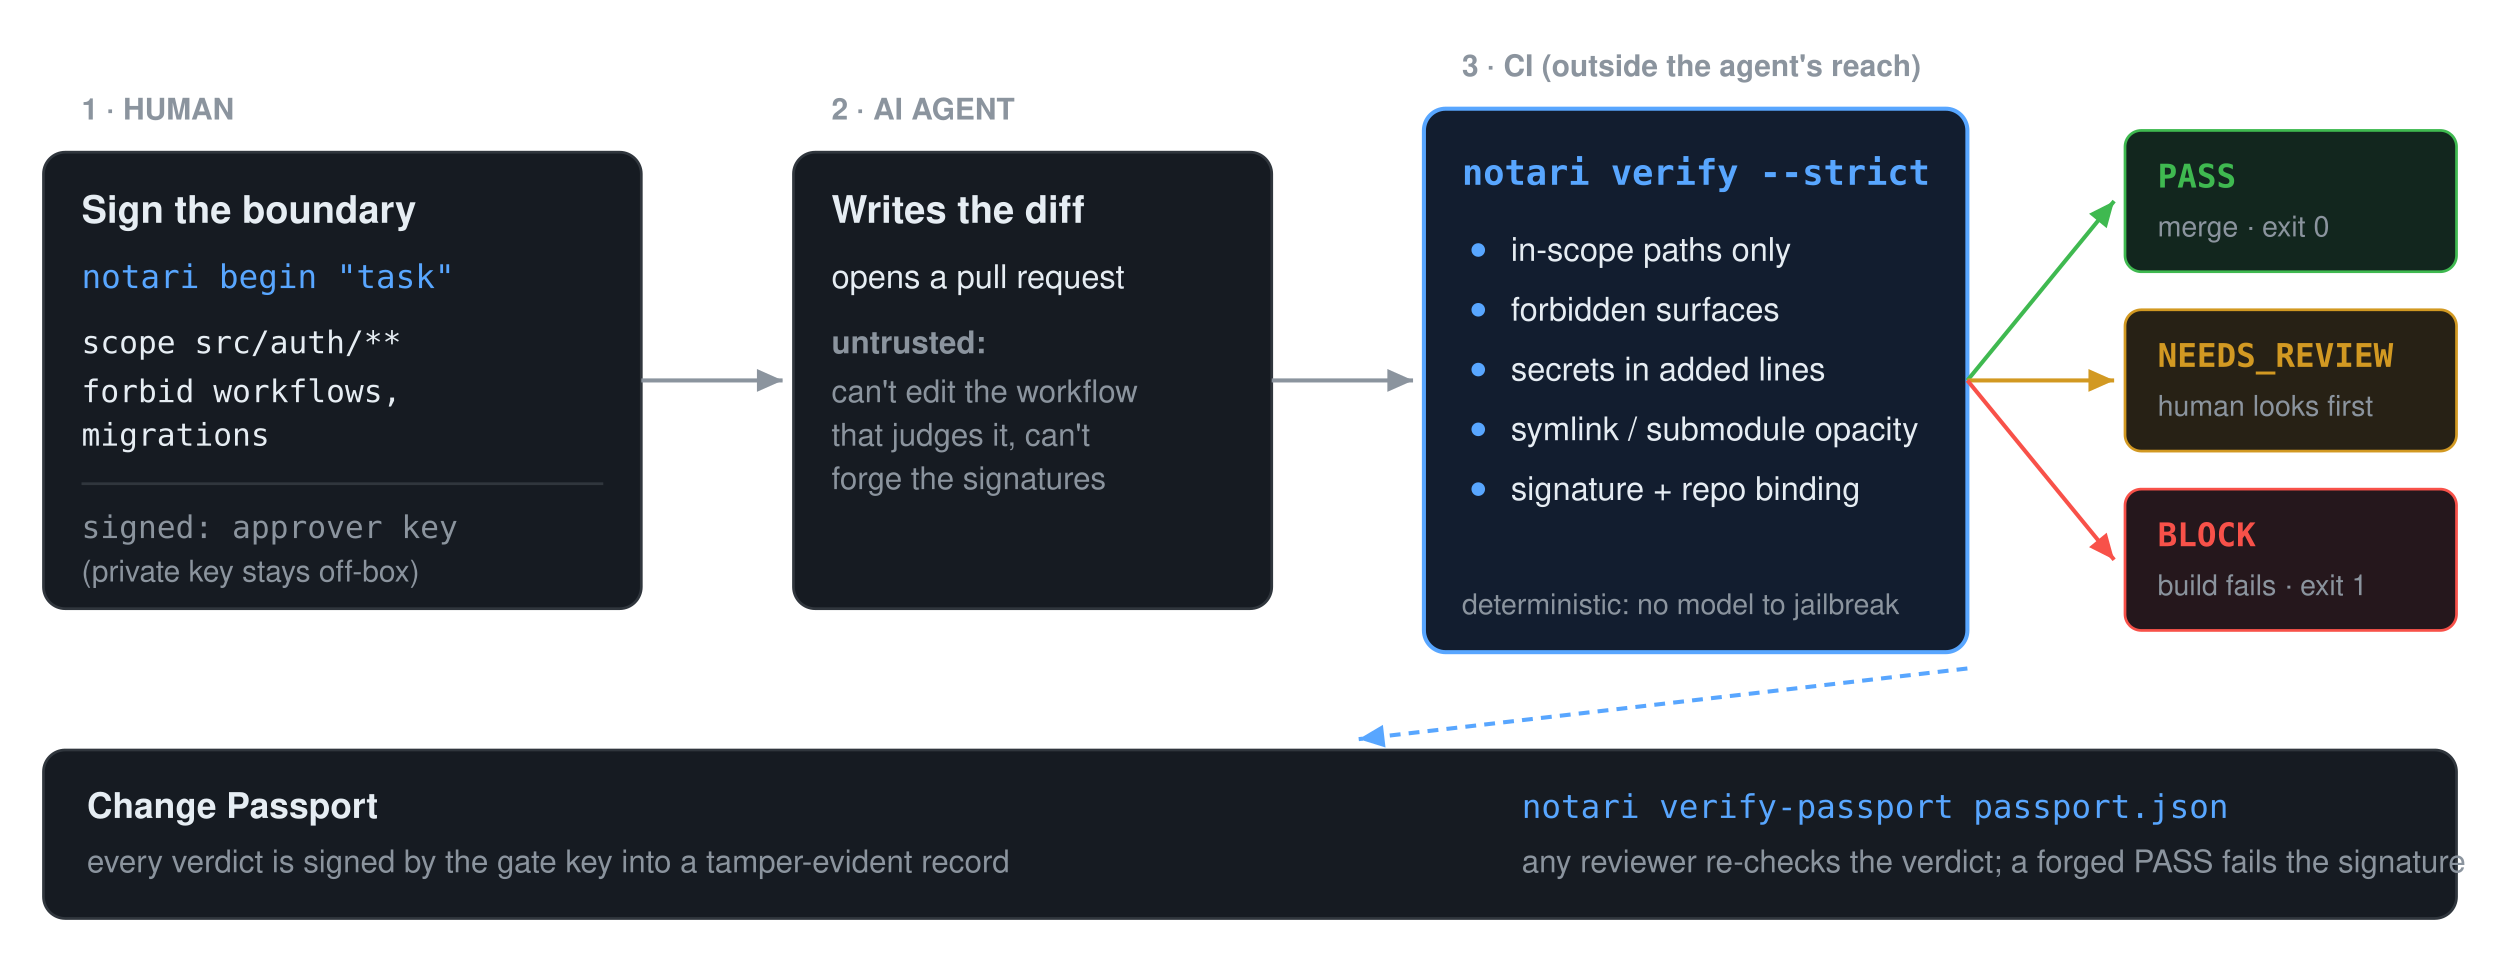
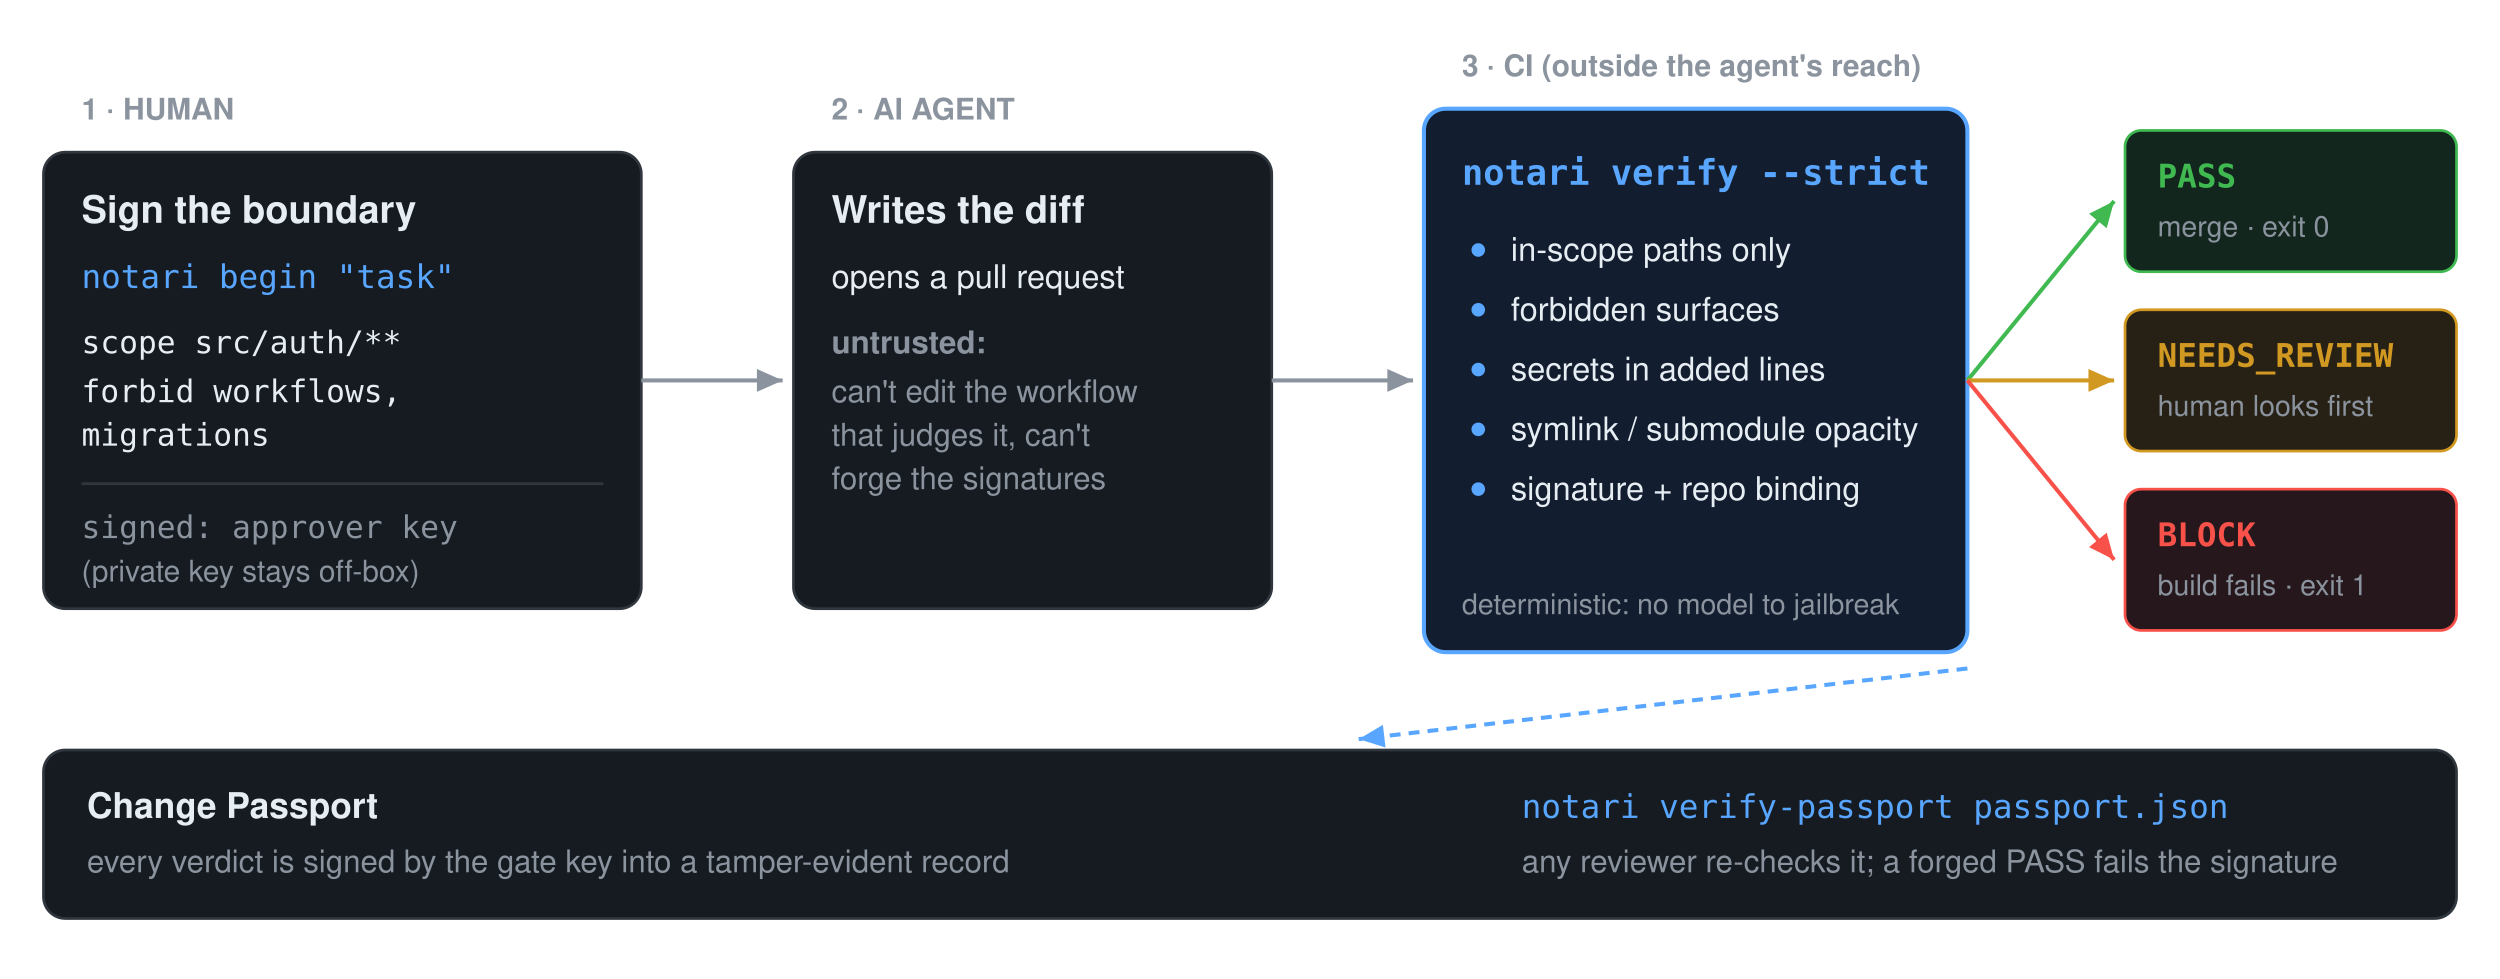
<svg xmlns="http://www.w3.org/2000/svg" width="920" height="360" viewBox="0 0 920 360" role="img" aria-label="How Notari works: a human signs the task boundary, the agent writes the diff, CI verifies the change and issues a signed PASS, NEEDS_REVIEW, or BLOCK Change Passport.">
  <defs>
    <marker id="arr" viewBox="0 0 10 10" refX="9" refY="5" markerWidth="7" markerHeight="7" orient="auto-start-reverse">
      <path d="M 0 1 L 9 5 L 0 9 z" fill="#8b949e" />
    </marker>
    <marker id="arrok" viewBox="0 0 10 10" refX="9" refY="5" markerWidth="7" markerHeight="7" orient="auto-start-reverse">
      <path d="M 0 1 L 9 5 L 0 9 z" fill="#3fb950" />
    </marker>
    <marker id="arrwarn" viewBox="0 0 10 10" refX="9" refY="5" markerWidth="7" markerHeight="7" orient="auto-start-reverse">
      <path d="M 0 1 L 9 5 L 0 9 z" fill="#d29922" />
    </marker>
    <marker id="arrblock" viewBox="0 0 10 10" refX="9" refY="5" markerWidth="7" markerHeight="7" orient="auto-start-reverse">
      <path d="M 0 1 L 9 5 L 0 9 z" fill="#f85149" />
    </marker>
    <marker id="arracc" viewBox="0 0 10 10" refX="9" refY="5" markerWidth="7" markerHeight="7" orient="auto-start-reverse">
      <path d="M 0 1 L 9 5 L 0 9 z" fill="#58a6ff" />
    </marker>
  </defs>
  <rect x="16" y="56" width="220" height="168" rx="8" fill="#161b22" stroke="#30363d" stroke-width="1" />
  <text x="30" y="44" font-family="-apple-system,BlinkMacSystemFont,'Segoe UI',Helvetica,Arial,sans-serif" font-size="11" font-weight="600" fill="#8b949e" text-anchor="start" opacity="1.0">1 · HUMAN</text>
  <text x="30" y="82" font-family="-apple-system,BlinkMacSystemFont,'Segoe UI',Helvetica,Arial,sans-serif" font-size="14" font-weight="600" fill="#e6edf3" text-anchor="start" opacity="1.0">Sign the boundary</text>
  <text x="30" y="106" font-family="ui-monospace,SFMono-Regular,Menlo,Consolas,monospace" font-size="12" font-weight="normal" fill="#58a6ff" text-anchor="start" opacity="1.0">notari begin "task"</text>
  <text x="30" y="130" font-family="ui-monospace,SFMono-Regular,Menlo,Consolas,monospace" font-size="11.5" font-weight="normal" fill="#e6edf3" text-anchor="start" opacity="1.0">scope    src/auth/**</text>
  <text x="30" y="148" font-family="ui-monospace,SFMono-Regular,Menlo,Consolas,monospace" font-size="11.5" font-weight="normal" fill="#e6edf3" text-anchor="start" opacity="1.0">forbid   workflows,</text>
  <text x="30" y="164" font-family="ui-monospace,SFMono-Regular,Menlo,Consolas,monospace" font-size="11.5" font-weight="normal" fill="#e6edf3" text-anchor="start" opacity="1.0">         migrations</text>
  <line x1="30" y1="178" x2="222" y2="178" stroke="#30363d" stroke-width="1" />
  <text x="30" y="198" font-family="ui-monospace,SFMono-Regular,Menlo,Consolas,monospace" font-size="11.5" font-weight="normal" fill="#8b949e" text-anchor="start" opacity="1.0">signed: approver key</text>
  <text x="30" y="214" font-family="-apple-system,BlinkMacSystemFont,'Segoe UI',Helvetica,Arial,sans-serif" font-size="11" font-weight="normal" fill="#8b949e" text-anchor="start" opacity="1.0">(private key stays off-box)</text>
  <rect x="292" y="56" width="176" height="168" rx="8" fill="#161b22" stroke="#30363d" stroke-width="1" />
  <text x="306" y="44" font-family="-apple-system,BlinkMacSystemFont,'Segoe UI',Helvetica,Arial,sans-serif" font-size="11" font-weight="600" fill="#8b949e" text-anchor="start" opacity="1.0">2 · AI AGENT</text>
  <text x="306" y="82" font-family="-apple-system,BlinkMacSystemFont,'Segoe UI',Helvetica,Arial,sans-serif" font-size="14" font-weight="600" fill="#e6edf3" text-anchor="start" opacity="1.0">Writes the diff</text>
  <text x="306" y="106" font-family="-apple-system,BlinkMacSystemFont,'Segoe UI',Helvetica,Arial,sans-serif" font-size="12" font-weight="normal" fill="#e6edf3" text-anchor="start" opacity="1.0">opens a pull request</text>
  <text x="306" y="130" font-family="-apple-system,BlinkMacSystemFont,'Segoe UI',Helvetica,Arial,sans-serif" font-size="11.5" font-weight="600" fill="#8b949e" text-anchor="start" opacity="1.0">untrusted:</text>
  <text x="306" y="148" font-family="-apple-system,BlinkMacSystemFont,'Segoe UI',Helvetica,Arial,sans-serif" font-size="11.5" font-weight="normal" fill="#8b949e" text-anchor="start" opacity="1.0">can't edit the workflow</text>
  <text x="306" y="164" font-family="-apple-system,BlinkMacSystemFont,'Segoe UI',Helvetica,Arial,sans-serif" font-size="11.5" font-weight="normal" fill="#8b949e" text-anchor="start" opacity="1.0">that judges it, can't</text>
  <text x="306" y="180" font-family="-apple-system,BlinkMacSystemFont,'Segoe UI',Helvetica,Arial,sans-serif" font-size="11.5" font-weight="normal" fill="#8b949e" text-anchor="start" opacity="1.0">forge the signatures</text>
  <rect x="524" y="40" width="200" height="200" rx="8" fill="#121d2f" stroke="#58a6ff" stroke-width="1.5" />
  <text x="538" y="28" font-family="-apple-system,BlinkMacSystemFont,'Segoe UI',Helvetica,Arial,sans-serif" font-size="11" font-weight="600" fill="#8b949e" text-anchor="start" opacity="1.0">3 · CI (outside the agent's reach)</text>
  <text x="538" y="68" font-family="ui-monospace,SFMono-Regular,Menlo,Consolas,monospace" font-size="13" font-weight="600" fill="#58a6ff" text-anchor="start" opacity="1.0">notari verify --strict</text>
  <circle cx="544" cy="92" r="2.5" fill="#58a6ff" />
  <text x="556" y="96" font-family="-apple-system,BlinkMacSystemFont,'Segoe UI',Helvetica,Arial,sans-serif" font-size="12" font-weight="normal" fill="#e6edf3" text-anchor="start" opacity="1.0">in-scope paths only</text>
  <circle cx="544" cy="114" r="2.5" fill="#58a6ff" />
  <text x="556" y="118" font-family="-apple-system,BlinkMacSystemFont,'Segoe UI',Helvetica,Arial,sans-serif" font-size="12" font-weight="normal" fill="#e6edf3" text-anchor="start" opacity="1.0">forbidden surfaces</text>
  <circle cx="544" cy="136" r="2.5" fill="#58a6ff" />
  <text x="556" y="140" font-family="-apple-system,BlinkMacSystemFont,'Segoe UI',Helvetica,Arial,sans-serif" font-size="12" font-weight="normal" fill="#e6edf3" text-anchor="start" opacity="1.0">secrets in added lines</text>
  <circle cx="544" cy="158" r="2.5" fill="#58a6ff" />
  <text x="556" y="162" font-family="-apple-system,BlinkMacSystemFont,'Segoe UI',Helvetica,Arial,sans-serif" font-size="12" font-weight="normal" fill="#e6edf3" text-anchor="start" opacity="1.0">symlink / submodule opacity</text>
  <circle cx="544" cy="180" r="2.5" fill="#58a6ff" />
  <text x="556" y="184" font-family="-apple-system,BlinkMacSystemFont,'Segoe UI',Helvetica,Arial,sans-serif" font-size="12" font-weight="normal" fill="#e6edf3" text-anchor="start" opacity="1.0">signature + repo binding</text>
  <text x="538" y="226" font-family="-apple-system,BlinkMacSystemFont,'Segoe UI',Helvetica,Arial,sans-serif" font-size="10.5" font-weight="normal" fill="#8b949e" text-anchor="start" opacity="1.0">deterministic: no model to jailbreak</text>
  <rect x="782" y="48" width="122" height="52" rx="6" fill="#12261e" stroke="#3fb950" stroke-width="1" />
  <text x="794" y="69" font-family="ui-monospace,SFMono-Regular,Menlo,Consolas,monospace" font-size="12" font-weight="700" fill="#3fb950" text-anchor="start" opacity="1.0">PASS</text>
  <text x="794" y="87" font-family="-apple-system,BlinkMacSystemFont,'Segoe UI',Helvetica,Arial,sans-serif" font-size="10.5" font-weight="normal" fill="#8b949e" text-anchor="start" opacity="1.0">merge · exit 0</text>
  <line x1="724" y1="140.0" x2="778" y2="74.0" stroke="#3fb950" stroke-width="1.5" marker-end="url(#arrok)" />
  <rect x="782" y="114" width="122" height="52" rx="6" fill="#272115" stroke="#d29922" stroke-width="1" />
  <text x="794" y="135" font-family="ui-monospace,SFMono-Regular,Menlo,Consolas,monospace" font-size="12" font-weight="700" fill="#d29922" text-anchor="start" opacity="1.0">NEEDS_REVIEW</text>
  <text x="794" y="153" font-family="-apple-system,BlinkMacSystemFont,'Segoe UI',Helvetica,Arial,sans-serif" font-size="10.5" font-weight="normal" fill="#8b949e" text-anchor="start" opacity="1.0">human looks first</text>
  <line x1="724" y1="140.0" x2="778" y2="140.0" stroke="#d29922" stroke-width="1.5" marker-end="url(#arrwarn)" />
  <rect x="782" y="180" width="122" height="52" rx="6" fill="#25171c" stroke="#f85149" stroke-width="1" />
  <text x="794" y="201" font-family="ui-monospace,SFMono-Regular,Menlo,Consolas,monospace" font-size="12" font-weight="700" fill="#f85149" text-anchor="start" opacity="1.0">BLOCK</text>
  <text x="794" y="219" font-family="-apple-system,BlinkMacSystemFont,'Segoe UI',Helvetica,Arial,sans-serif" font-size="10.5" font-weight="normal" fill="#8b949e" text-anchor="start" opacity="1.0">build fails · exit 1</text>
  <line x1="724" y1="140.0" x2="778" y2="206.0" stroke="#f85149" stroke-width="1.5" marker-end="url(#arrblock)" />
  <line x1="236" y1="140.0" x2="288" y2="140.0" stroke="#8b949e" stroke-width="1.5" marker-end="url(#arr)" />
  <line x1="468" y1="140.0" x2="520" y2="140.0" stroke="#8b949e" stroke-width="1.5" marker-end="url(#arr)" />
  <rect x="16" y="276" width="888" height="62" rx="8" fill="#161b22" stroke="#30363d" stroke-width="1" />
  <text x="32" y="301" font-family="-apple-system,BlinkMacSystemFont,'Segoe UI',Helvetica,Arial,sans-serif" font-size="13" font-weight="600" fill="#e6edf3" text-anchor="start" opacity="1.0">Change Passport</text>
  <text x="32" y="321" font-family="-apple-system,BlinkMacSystemFont,'Segoe UI',Helvetica,Arial,sans-serif" font-size="11.5" font-weight="normal" fill="#8b949e" text-anchor="start" opacity="1.0">every verdict is signed by the gate key into a tamper-evident record</text>
  <text x="560" y="301" font-family="ui-monospace,SFMono-Regular,Menlo,Consolas,monospace" font-size="12" font-weight="normal" fill="#58a6ff" text-anchor="start" opacity="1.0">notari verify-passport passport.json</text>
-   <text x="560" y="321" font-family="-apple-system,BlinkMacSystemFont,'Segoe UI',Helvetica,Arial,sans-serif" font-size="11.5" font-weight="normal" fill="#8b949e" text-anchor="start" opacity="1.0">any reviewer re-checks the verdict; a forged PASS fails the signature</text>
+   <text x="560" y="321" font-family="-apple-system,BlinkMacSystemFont,'Segoe UI',Helvetica,Arial,sans-serif" font-size="11.5" font-weight="normal" fill="#8b949e" text-anchor="start" opacity="1.0">any reviewer re-checks it; a forged PASS fails the signature</text>
  <line x1="724" y1="246" x2="500" y2="272" stroke="#58a6ff" stroke-width="1.5" marker-end="url(#arracc)" stroke-dasharray="4 3" />
</svg>
